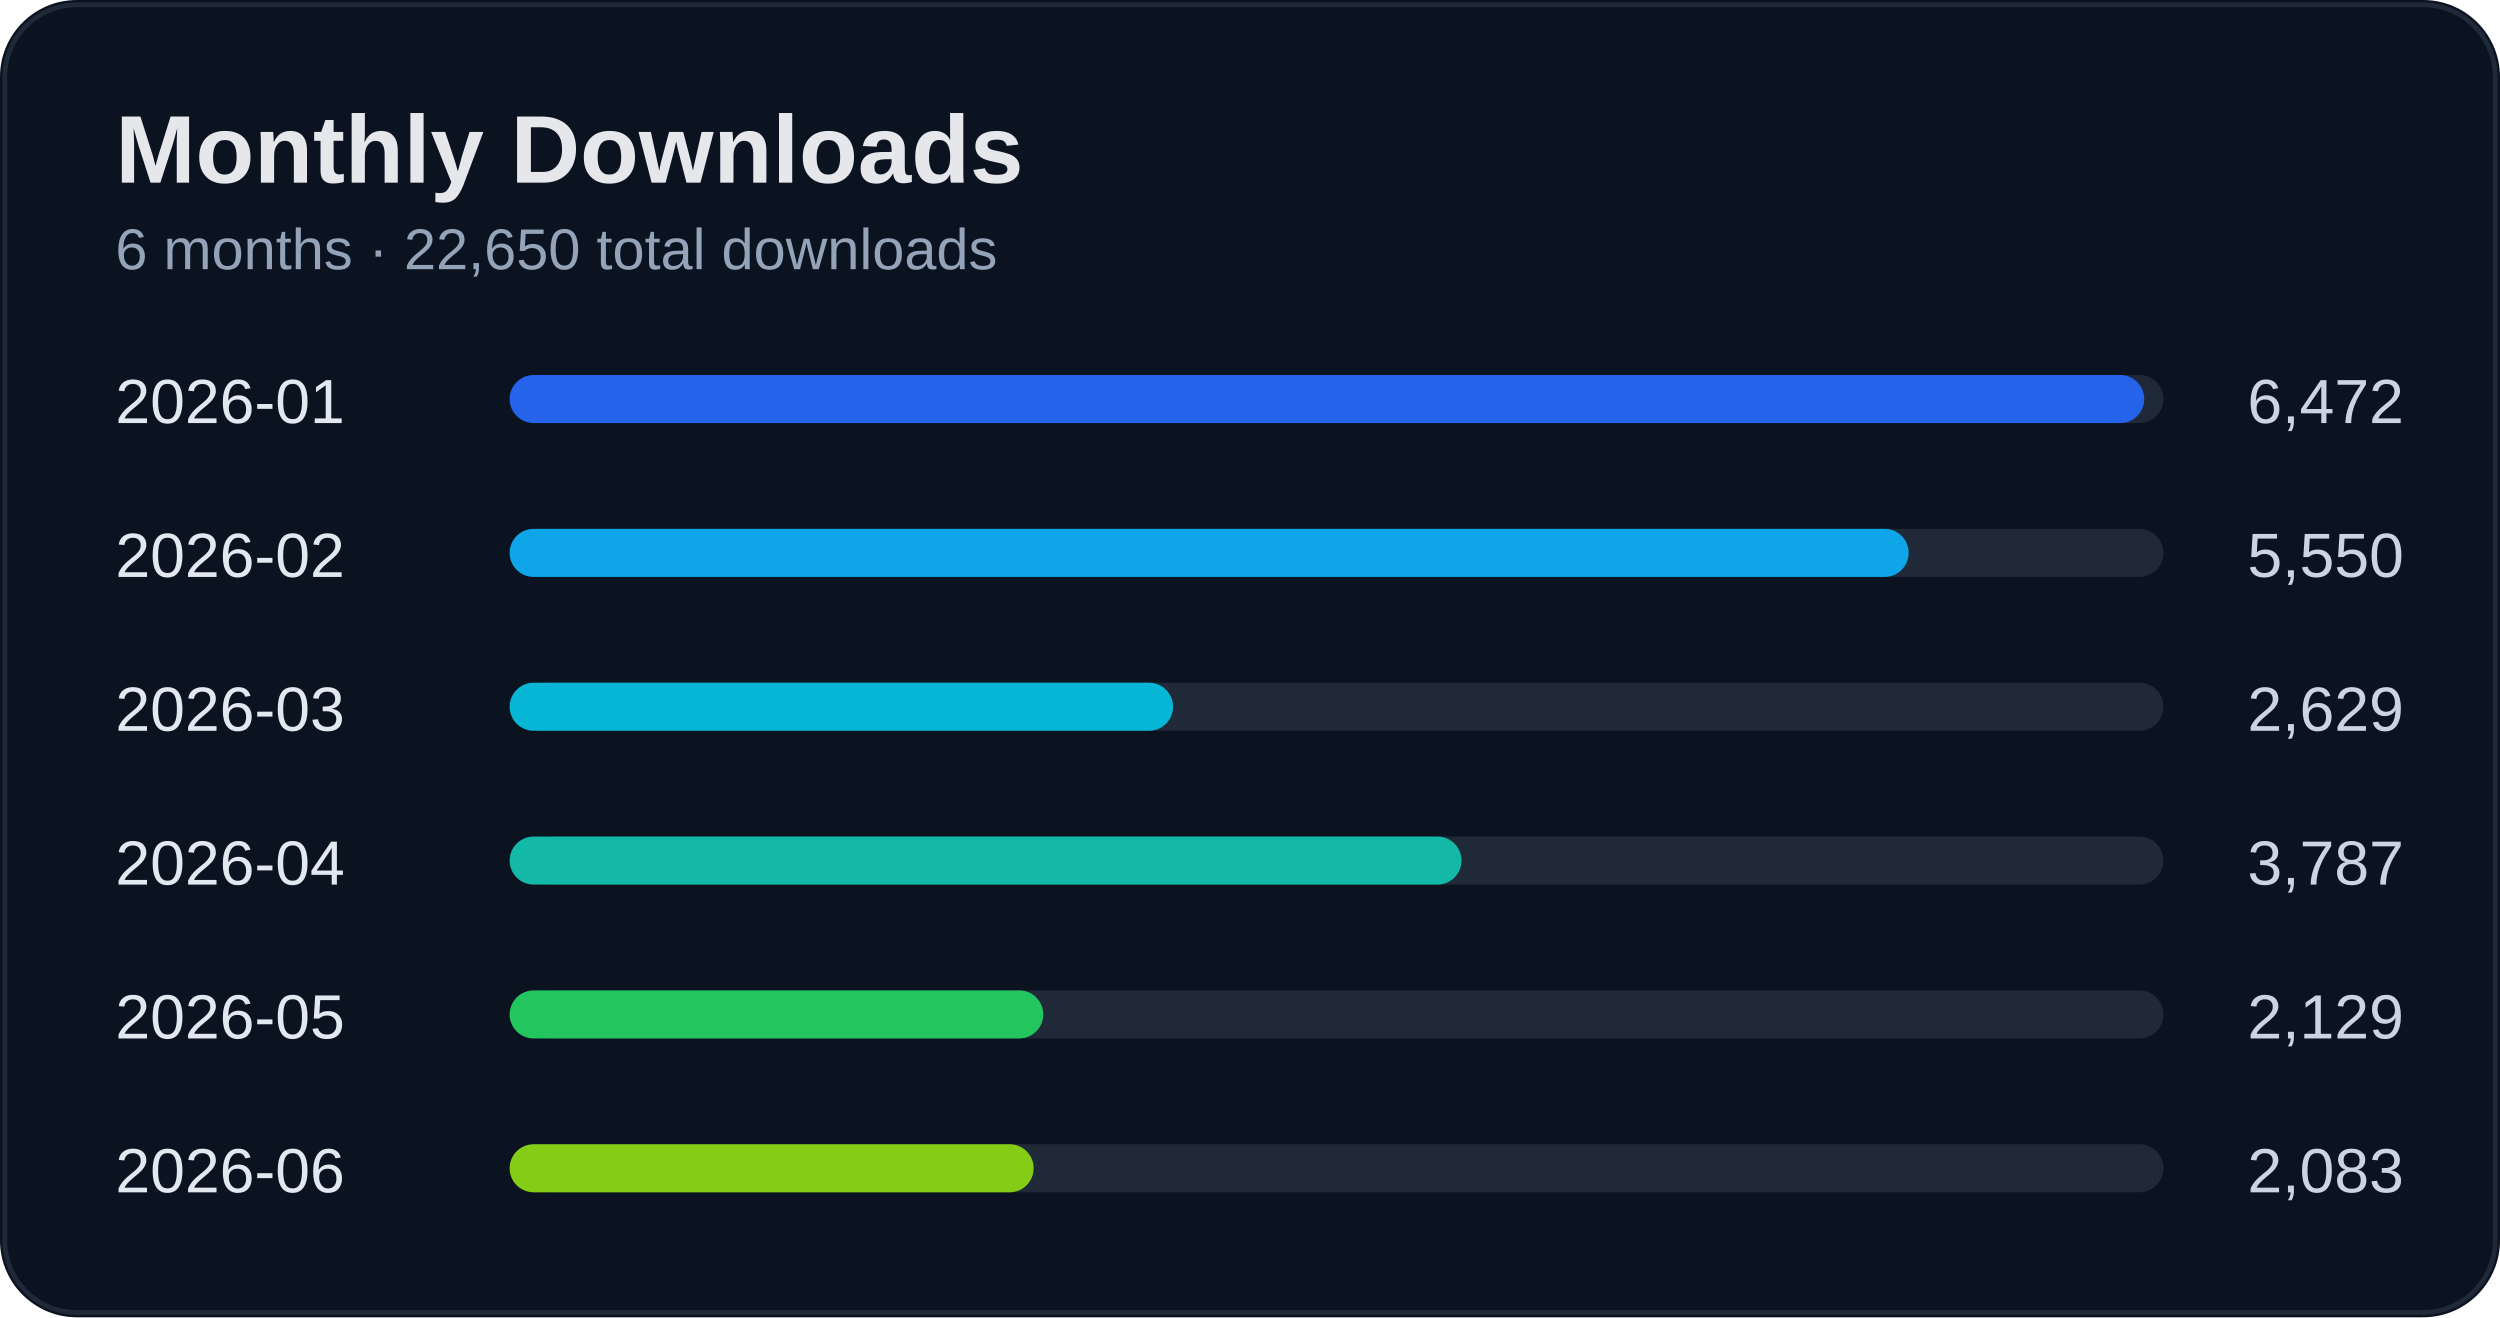
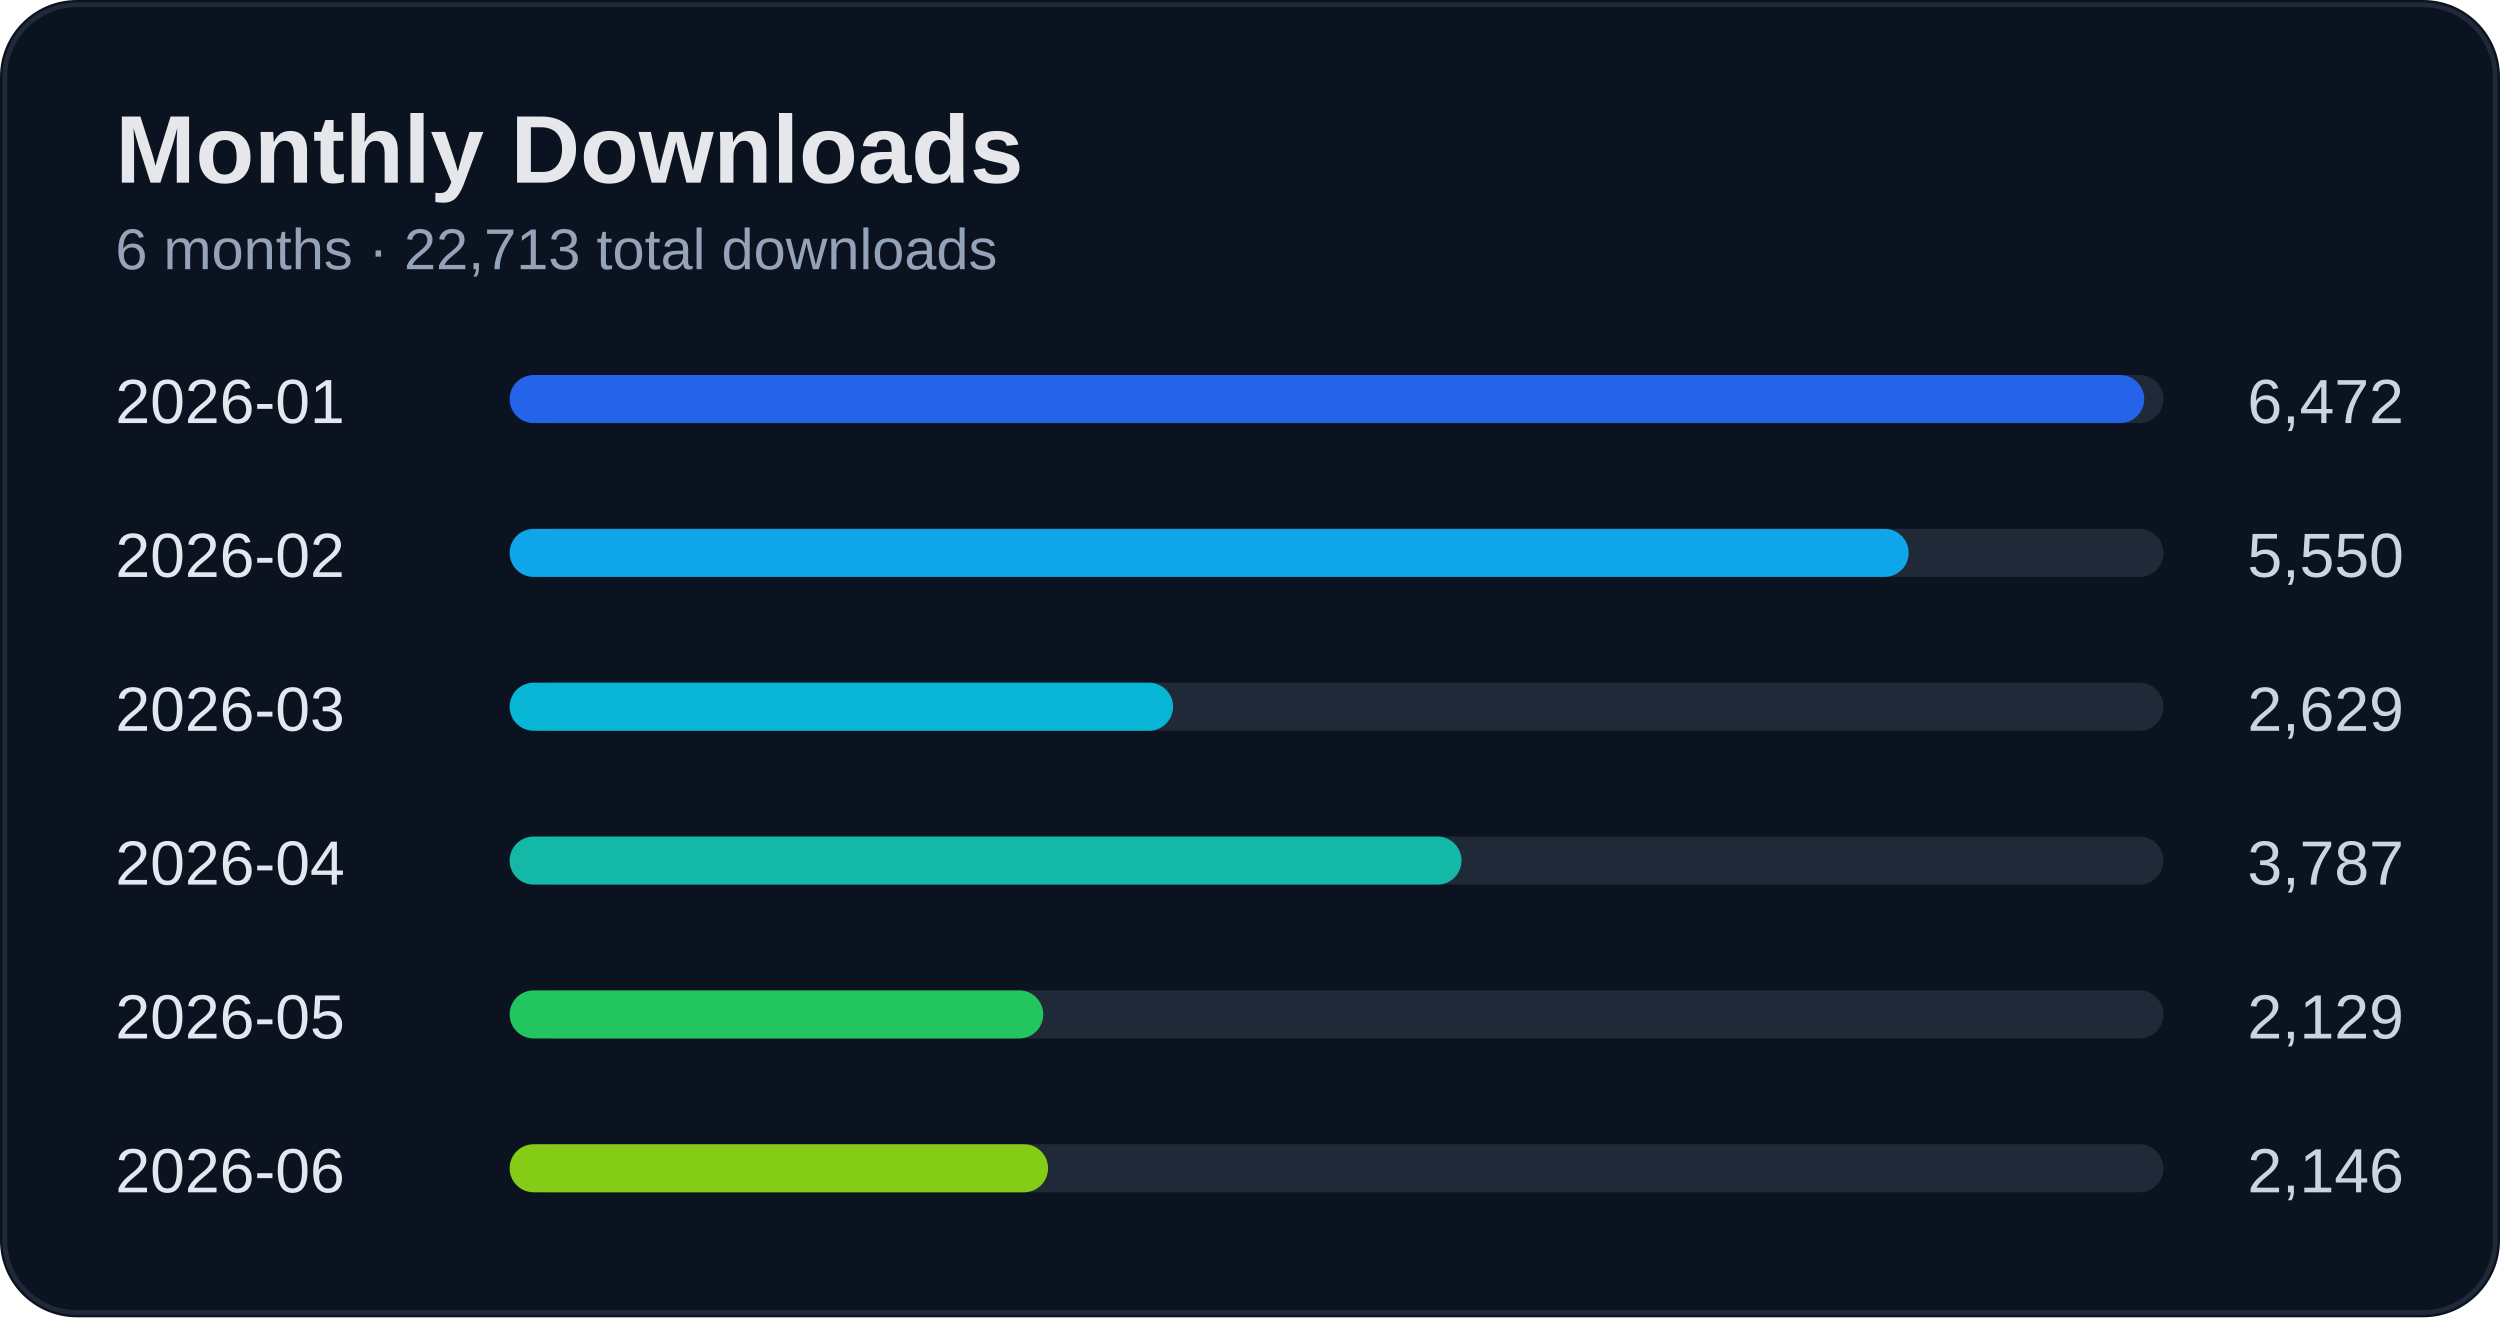
<svg xmlns="http://www.w3.org/2000/svg" width="520" height="274" viewBox="0 0 520 274">
  <rect width="100%" height="100%" rx="16" fill="#0b1220" />
  <rect x="1" y="1" width="518" height="272" rx="15" fill="none" stroke="#1f2937" />
  <text x="24" y="38" fill="#e5e7eb" font-size="20" font-weight="700" font-family="Segoe UI, Arial">Monthly Downloads</text>
-   <text x="24" y="56" fill="#94a3b8" font-size="12" font-family="Segoe UI, Arial">6 months · 22,650 total downloads</text>
+   <text x="24" y="56" fill="#94a3b8" font-size="12" font-family="Segoe UI, Arial">6 months · 22,713 total downloads</text>
  <text x="24" y="88" fill="#e2e8f0" font-size="13" font-family="Segoe UI, Arial">2026-01</text>
  <text x="500" y="88" fill="#cbd5e1" font-size="13" text-anchor="end" font-family="Segoe UI, Arial">6,472</text>
  <rect x="110" y="78" width="340" height="10" rx="5" fill="#1f2937" />
  <rect x="106" y="78" width="340" height="10" rx="5" fill="#2563eb" />
  <text x="24" y="120" fill="#e2e8f0" font-size="13" font-family="Segoe UI, Arial">2026-02</text>
  <text x="500" y="120" fill="#cbd5e1" font-size="13" text-anchor="end" font-family="Segoe UI, Arial">5,550</text>
  <rect x="110" y="110" width="340" height="10" rx="5" fill="#1f2937" />
  <rect x="106" y="110" width="291" height="10" rx="5" fill="#0ea5e9" />
  <text x="24" y="152" fill="#e2e8f0" font-size="13" font-family="Segoe UI, Arial">2026-03</text>
  <text x="500" y="152" fill="#cbd5e1" font-size="13" text-anchor="end" font-family="Segoe UI, Arial">2,629</text>
  <rect x="110" y="142" width="340" height="10" rx="5" fill="#1f2937" />
  <rect x="106" y="142" width="138" height="10" rx="5" fill="#06b6d4" />
  <text x="24" y="184" fill="#e2e8f0" font-size="13" font-family="Segoe UI, Arial">2026-04</text>
  <text x="500" y="184" fill="#cbd5e1" font-size="13" text-anchor="end" font-family="Segoe UI, Arial">3,787</text>
  <rect x="110" y="174" width="340" height="10" rx="5" fill="#1f2937" />
  <rect x="106" y="174" width="198" height="10" rx="5" fill="#14b8a6" />
  <text x="24" y="216" fill="#e2e8f0" font-size="13" font-family="Segoe UI, Arial">2026-05</text>
  <text x="500" y="216" fill="#cbd5e1" font-size="13" text-anchor="end" font-family="Segoe UI, Arial">2,129</text>
  <rect x="110" y="206" width="340" height="10" rx="5" fill="#1f2937" />
  <rect x="106" y="206" width="111" height="10" rx="5" fill="#22c55e" />
  <text x="24" y="248" fill="#e2e8f0" font-size="13" font-family="Segoe UI, Arial">2026-06</text>
-   <text x="500" y="248" fill="#cbd5e1" font-size="13" text-anchor="end" font-family="Segoe UI, Arial">2,083</text>
+   <text x="500" y="248" fill="#cbd5e1" font-size="13" text-anchor="end" font-family="Segoe UI, Arial">2,146</text>
  <rect x="110" y="238" width="340" height="10" rx="5" fill="#1f2937" />
-   <rect x="106" y="238" width="109" height="10" rx="5" fill="#84cc16" />
+   <rect x="106" y="238" width="112" height="10" rx="5" fill="#84cc16" />
</svg>
